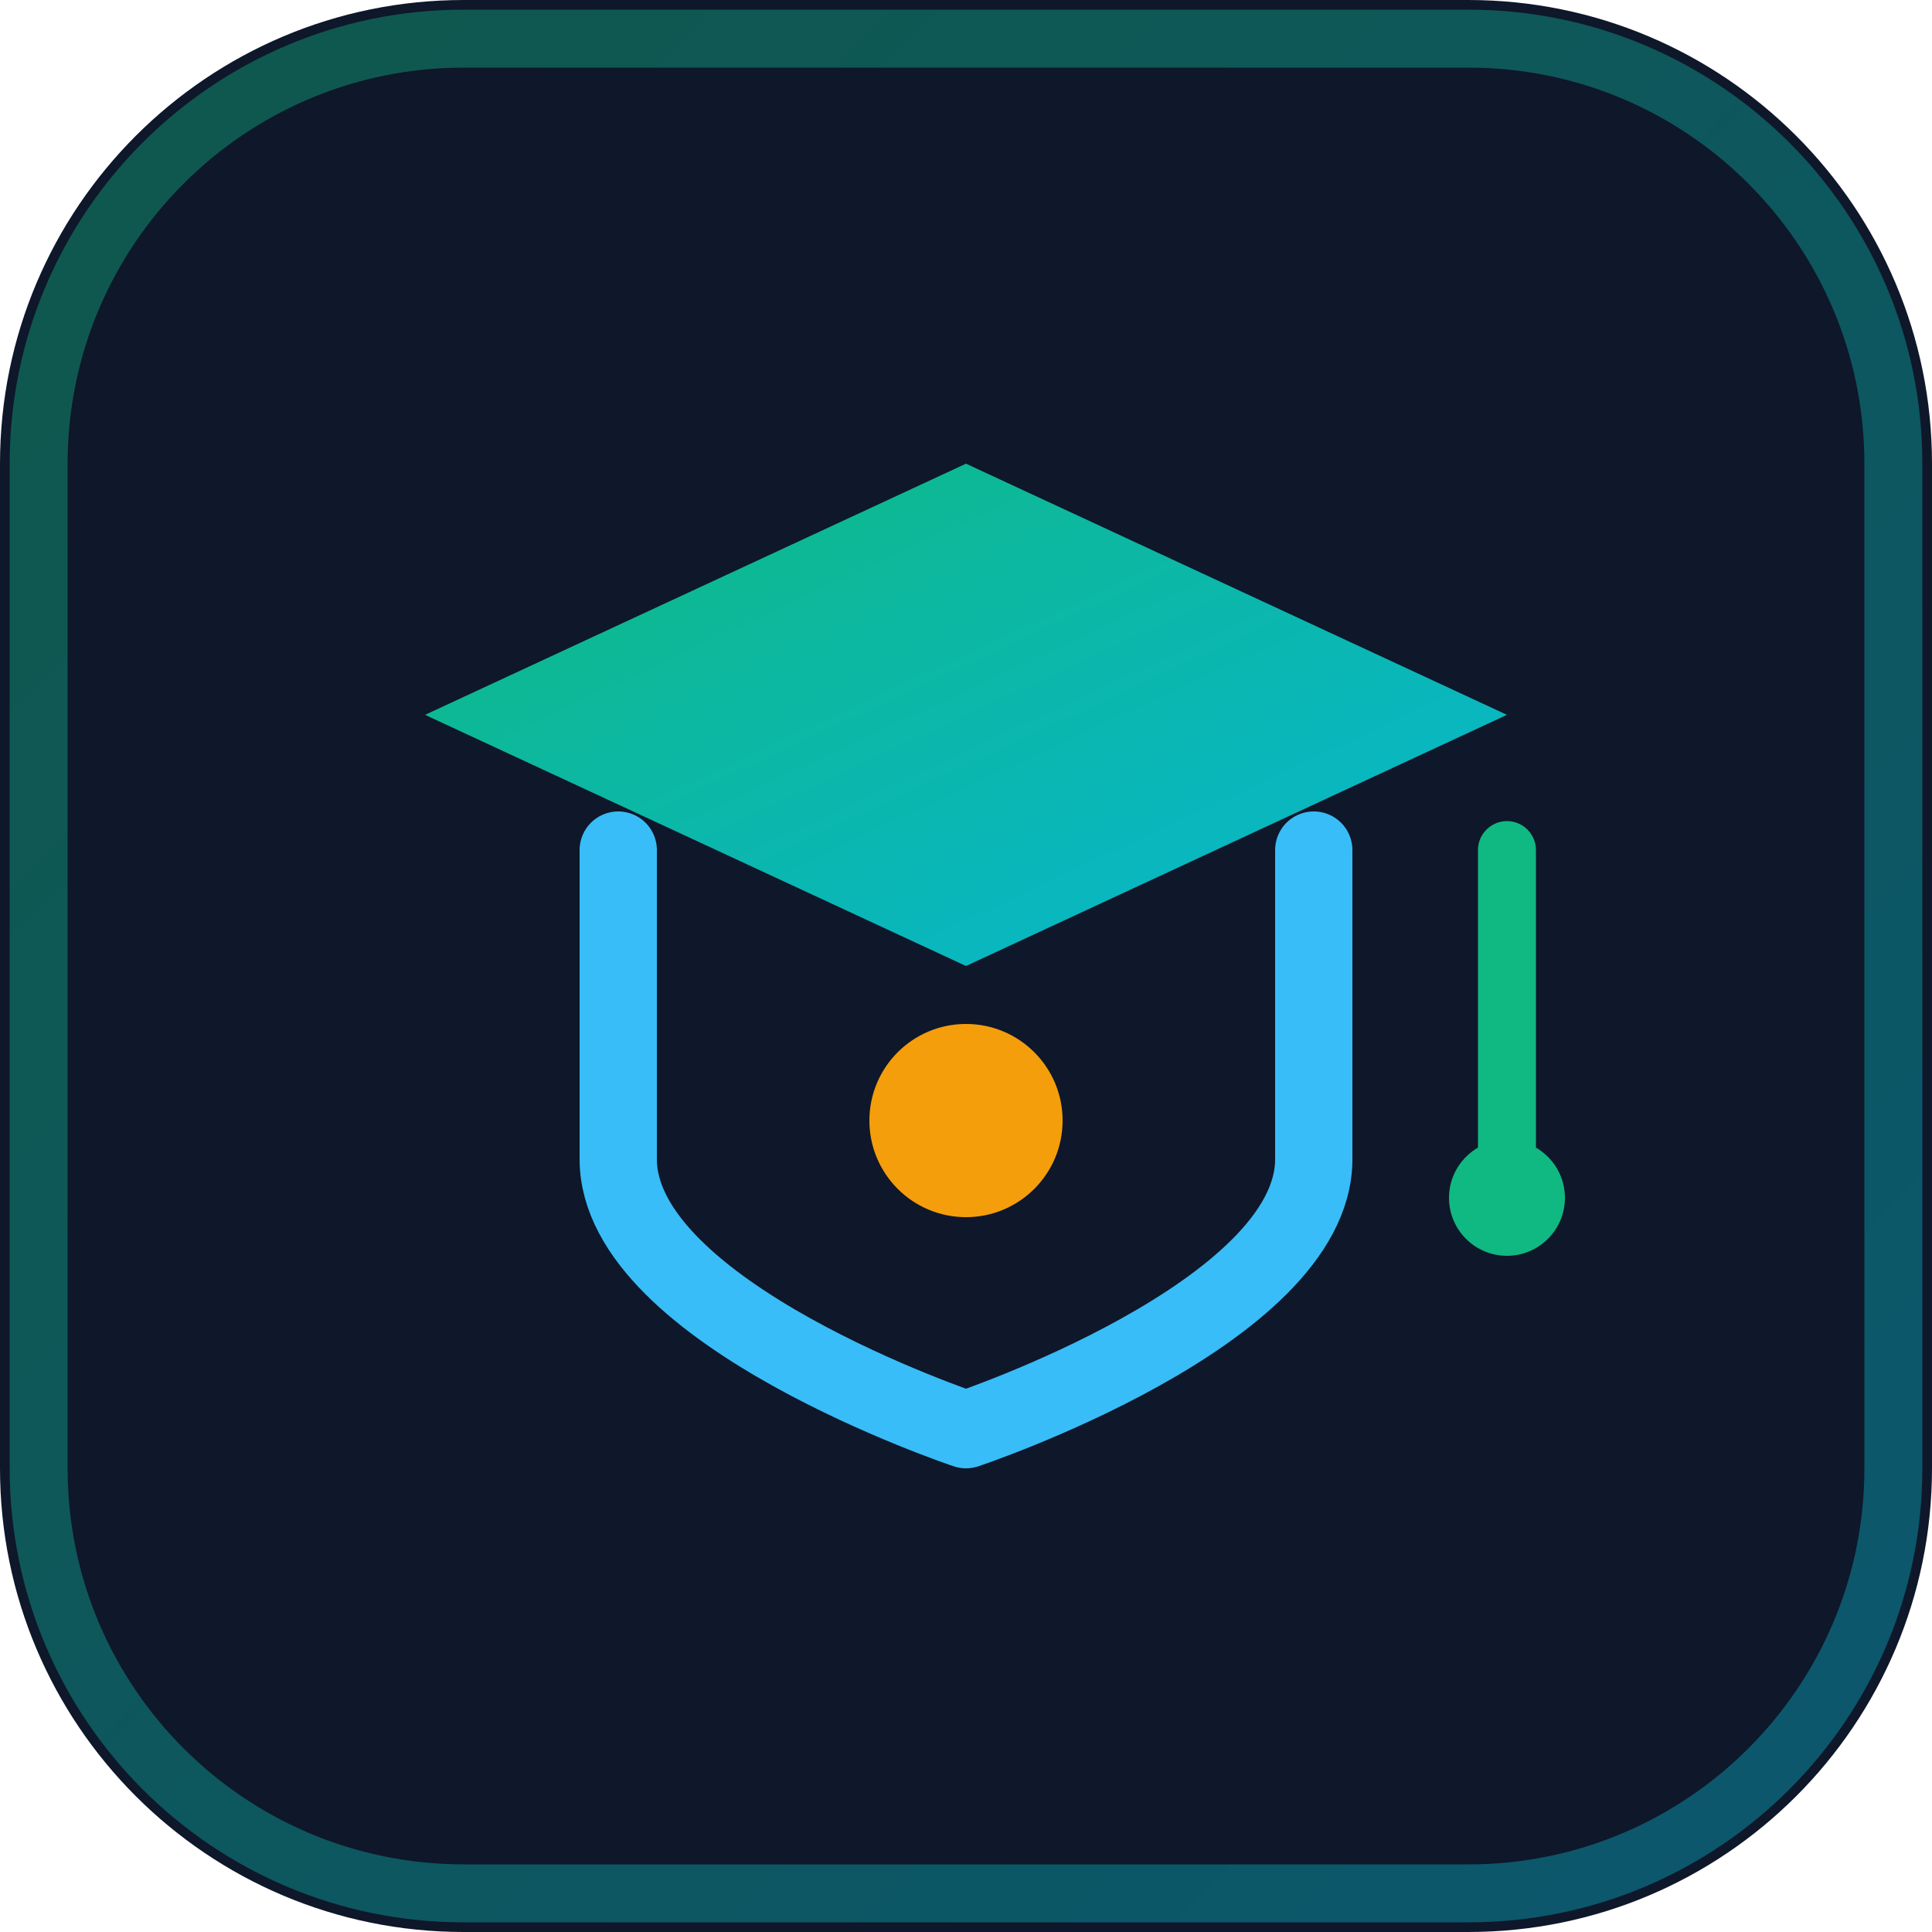
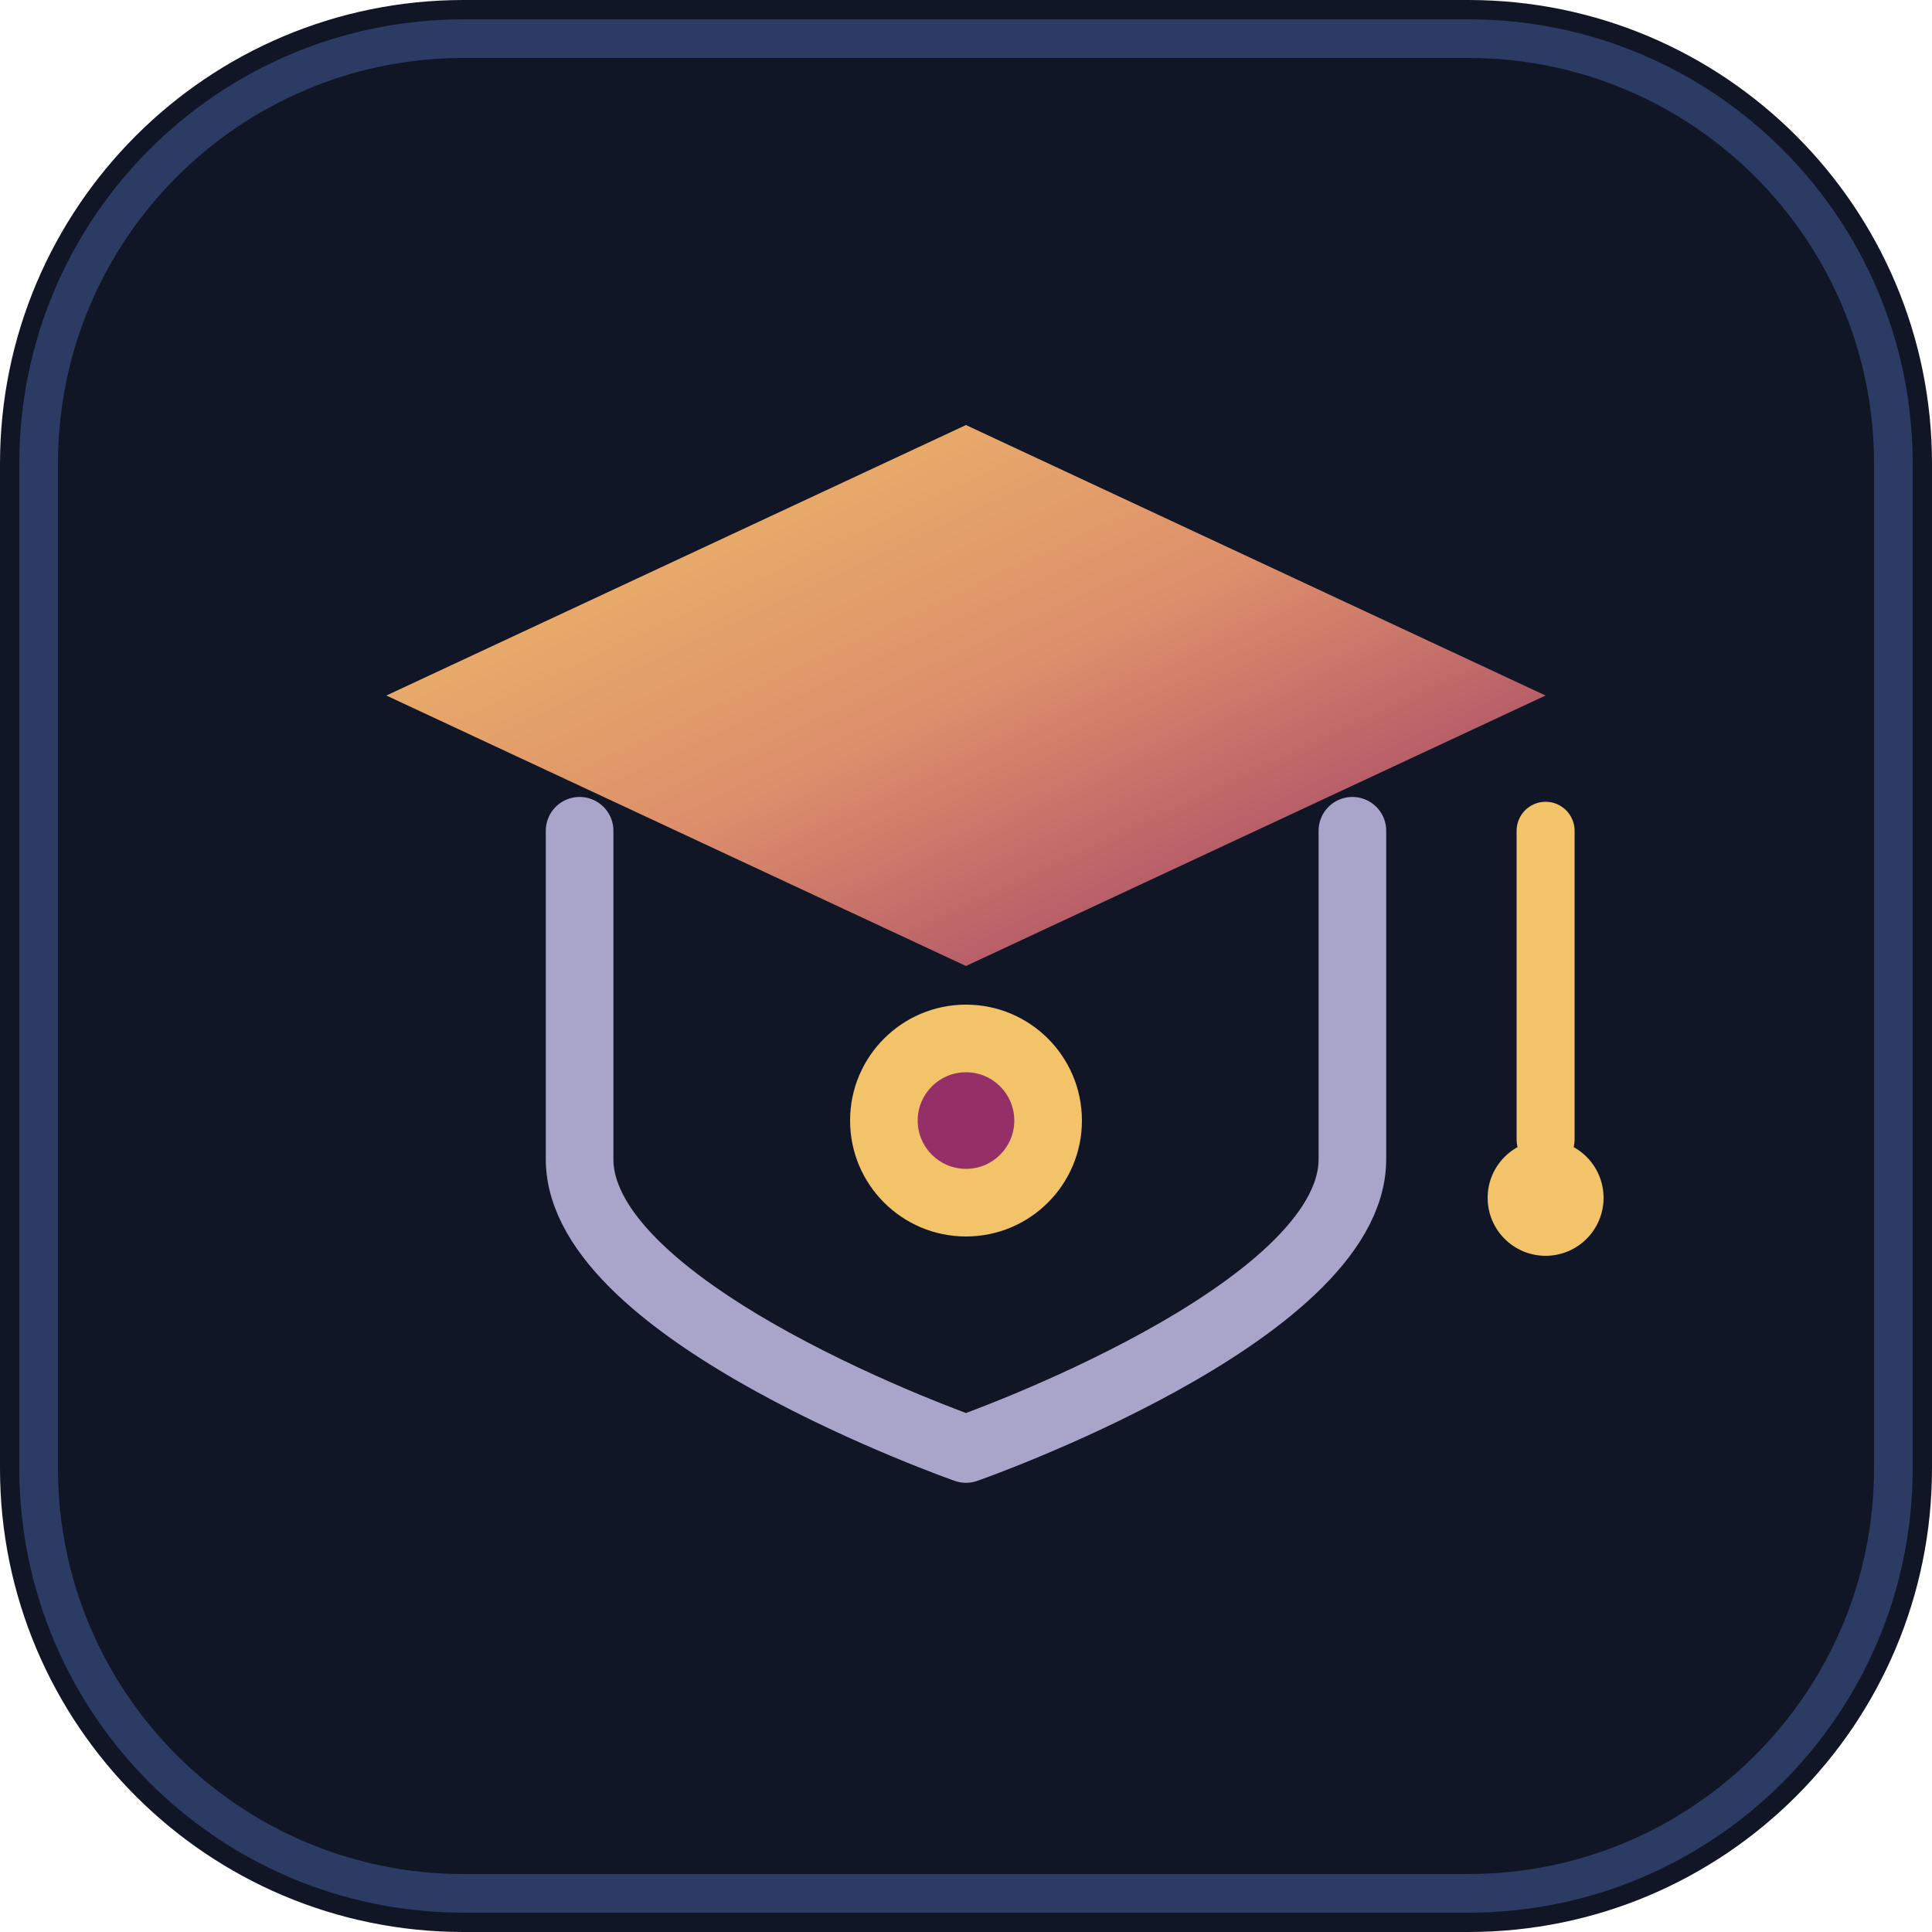
<svg xmlns="http://www.w3.org/2000/svg" viewBox="0 0 100 100" fill="none">
  <defs>
-     <linearGradient id="grad" x1="0%" y1="0%" x2="100%" y2="100%">
-       <stop offset="0%" stop-color="#10B981" />
-       <stop offset="100%" stop-color="#06B6D4" />
+     <linearGradient id="brandGrad" x1="0%" y1="0%" x2="100%" y2="100%">
+       <stop offset="0%" stop-color="#F2C368" />
+       <stop offset="50%" stop-color="#DD8F6B" />
+       <stop offset="100%" stop-color="#942F67" />
+     </linearGradient>
+     <linearGradient id="subGrad" x1="0%" y1="0%" x2="100%" y2="100%">
+       <stop offset="0%" stop-color="#86947A" />
+       <stop offset="100%" stop-color="#2C3B64" />
    </linearGradient>
  </defs>
-   <rect width="100" height="100" rx="24" fill="#0F172A" />
-   <rect x="2" y="2" width="96" height="96" rx="22" stroke="url(#grad)" stroke-width="3" stroke-opacity="0.4" />
-   <path d="M50 24L78 37L50 50L22 37L50 24Z" fill="url(#grad)" />
-   <path d="M78 44V60" stroke="#10B981" stroke-width="3" stroke-linecap="round" />
-   <circle cx="78" cy="62" r="3" fill="#10B981" />
-   <path d="M32 44V60C32 68 50 74 50 74C50 74 68 68 68 60V44" stroke="#38BDF8" stroke-width="4" stroke-linecap="round" stroke-linejoin="round" />
-   <circle cx="50" cy="58" r="5" fill="#F59E0B" />
+   <rect width="100" height="100" rx="24" fill="#101626" />
+   <rect x="2" y="2" width="96" height="96" rx="22" stroke="#2C3B64" stroke-width="2" />
+   <path d="M50 22L80 36L50 50L20 36L50 22Z" fill="url(#brandGrad)" />
+   <path d="M80 43V59" stroke="#F2C368" stroke-width="3" stroke-linecap="round" />
+   <circle cx="80" cy="62" r="3" fill="#F2C368" />
+   <path d="M30 43V60C30 68 50 75 50 75C50 75 70 68 70 60V43" stroke="#A9A4C9" stroke-width="3.5" stroke-linecap="round" stroke-linejoin="round" />
+   <circle cx="50" cy="58" r="6" fill="#F2C368" />
+   <circle cx="50" cy="58" r="2.5" fill="#942F67" />
</svg>
